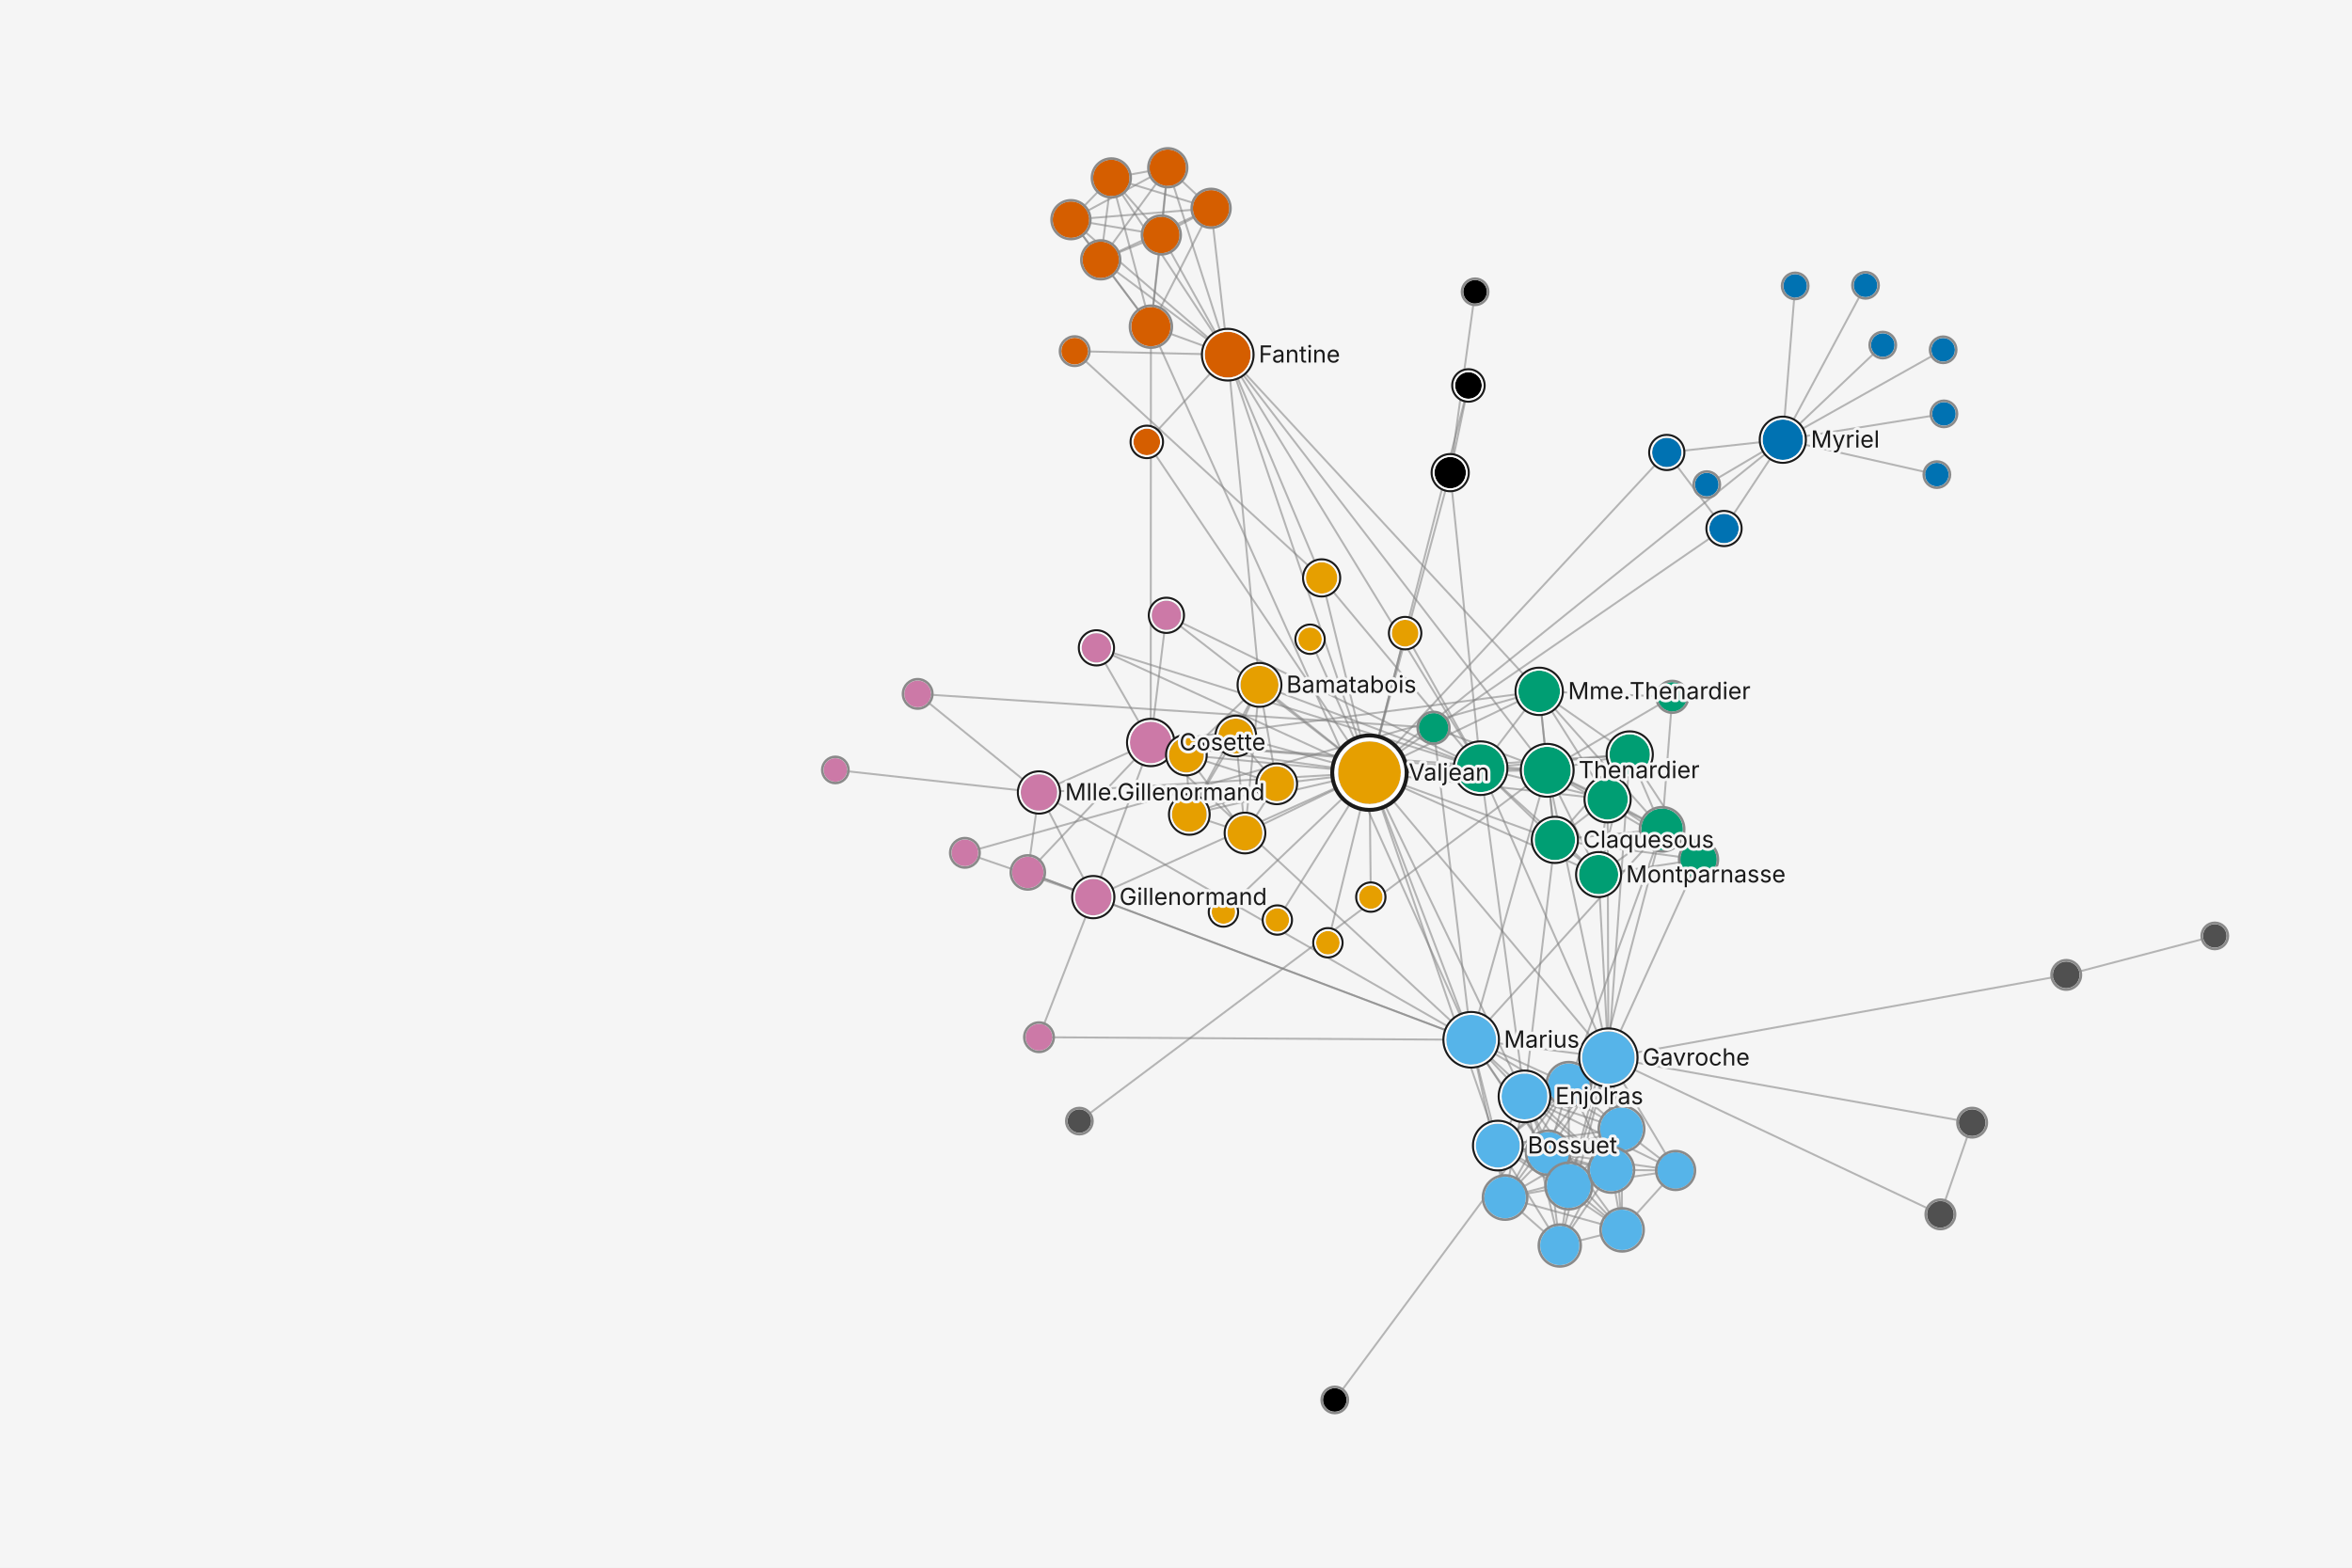
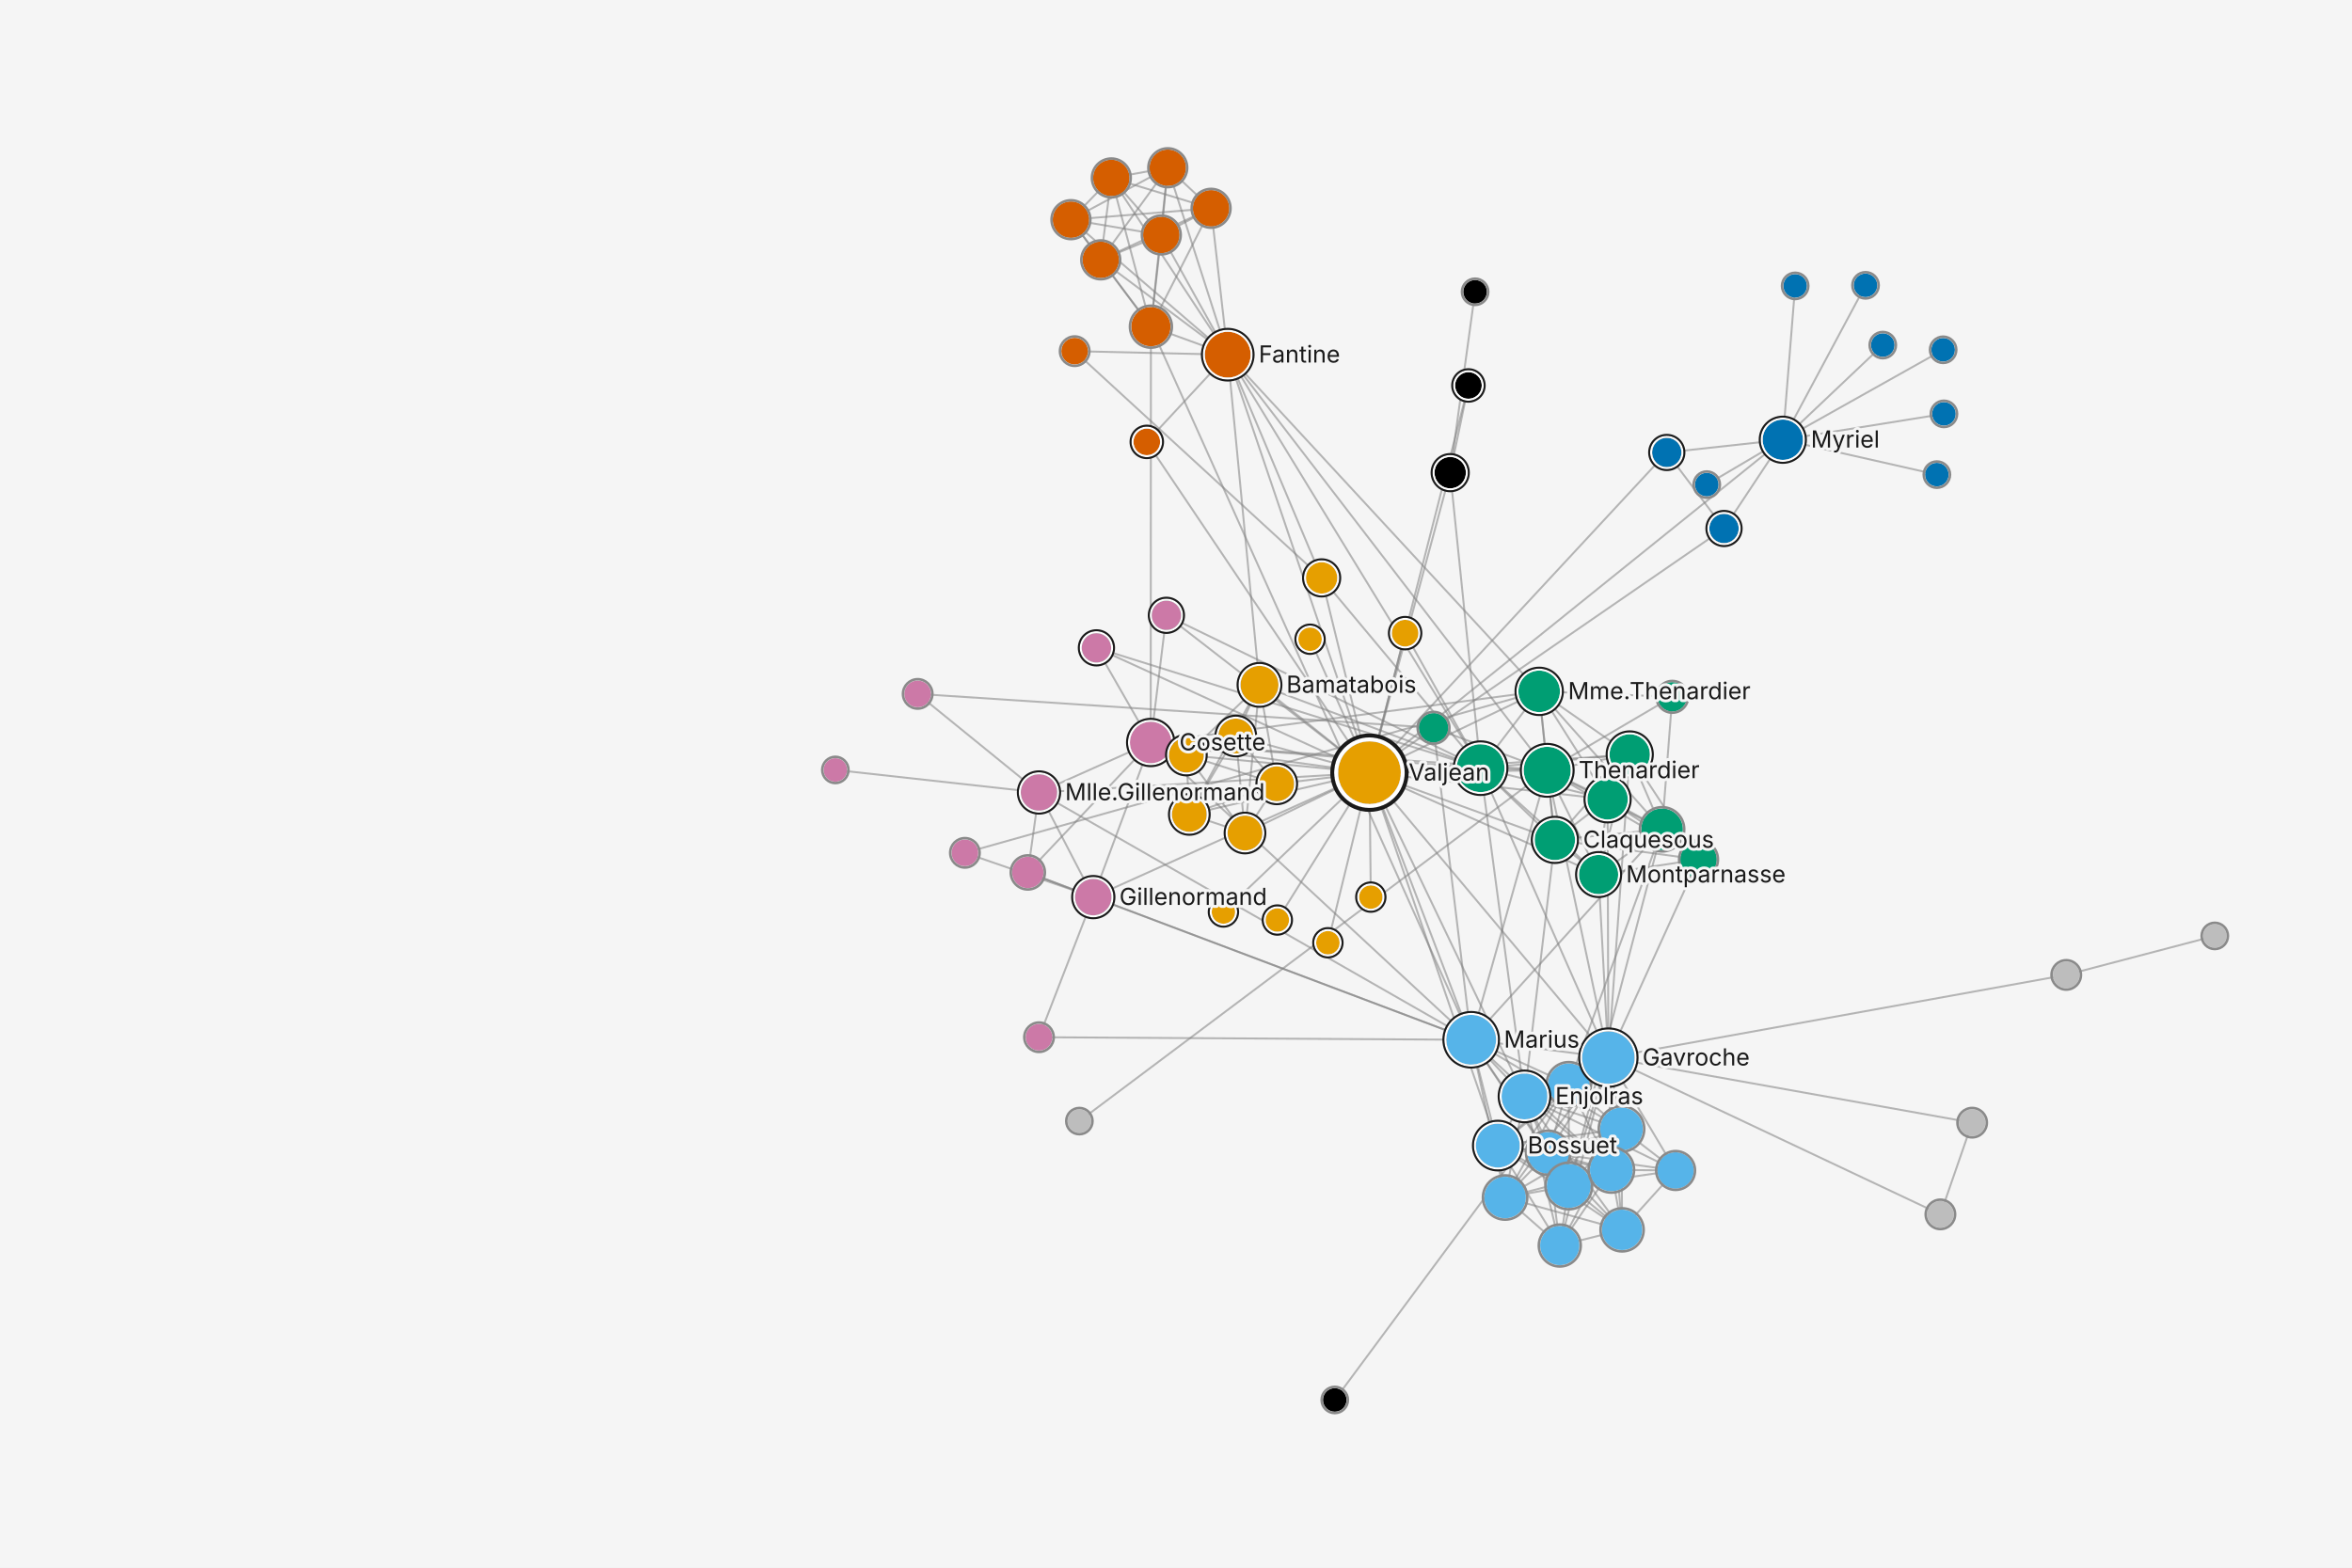
<svg xmlns="http://www.w3.org/2000/svg" viewBox="0 0 1200 800" width="1200" height="800" role="img" aria-label="Les Miserables, Valjean selected with his 36 neighbors as members">
  <rect width="1200" height="800" fill="#F5F5F5" />
  <g stroke="#808080" stroke-width="1" stroke-opacity="0.55" stroke-linecap="round">
    <line x1="991.8" y1="211.2" x2="909.6" y2="224.4" />
    <line x1="879.6" y1="269.7" x2="909.6" y2="224.4" />
    <line x1="850.4" y1="230.9" x2="909.6" y2="224.4" />
    <line x1="850.4" y1="230.9" x2="879.6" y2="269.7" />
    <line x1="915.9" y1="145.9" x2="909.6" y2="224.4" />
    <line x1="960.6" y1="176.1" x2="909.6" y2="224.4" />
    <line x1="988.2" y1="242.2" x2="909.6" y2="224.4" />
    <line x1="951.8" y1="145.6" x2="909.6" y2="224.4" />
    <line x1="991.4" y1="178.5" x2="909.6" y2="224.4" />
    <line x1="870.8" y1="247.3" x2="909.6" y2="224.4" />
    <line x1="698.7" y1="394.3" x2="677.5" y2="481.1" />
    <line x1="698.7" y1="394.3" x2="850.4" y2="230.9" />
    <line x1="698.7" y1="394.3" x2="879.6" y2="269.7" />
    <line x1="698.7" y1="394.3" x2="909.6" y2="224.4" />
    <line x1="585.1" y1="225.5" x2="698.7" y2="394.3" />
    <line x1="651.7" y1="469.5" x2="698.7" y2="394.3" />
    <line x1="668.4" y1="326.2" x2="698.7" y2="394.3" />
    <line x1="624.2" y1="465.4" x2="698.7" y2="394.3" />
    <line x1="592.5" y1="119.9" x2="587.2" y2="166.7" />
    <line x1="561.6" y1="132.6" x2="587.2" y2="166.7" />
    <line x1="561.6" y1="132.6" x2="592.5" y2="119.9" />
    <line x1="617.9" y1="106.3" x2="587.2" y2="166.7" />
    <line x1="617.9" y1="106.3" x2="592.5" y2="119.9" />
    <line x1="617.9" y1="106.3" x2="561.6" y2="132.6" />
    <line x1="546.4" y1="112.1" x2="587.2" y2="166.7" />
    <line x1="546.4" y1="112.1" x2="592.5" y2="119.9" />
    <line x1="546.4" y1="112.1" x2="561.6" y2="132.6" />
    <line x1="546.4" y1="112.1" x2="617.9" y2="106.3" />
    <line x1="567" y1="90.8" x2="587.2" y2="166.7" />
    <line x1="567" y1="90.8" x2="592.5" y2="119.9" />
    <line x1="567" y1="90.8" x2="561.6" y2="132.6" />
    <line x1="567" y1="90.8" x2="617.9" y2="106.3" />
    <line x1="567" y1="90.8" x2="546.4" y2="112.1" />
    <line x1="595.8" y1="85.6" x2="587.2" y2="166.7" />
    <line x1="595.8" y1="85.6" x2="592.5" y2="119.9" />
    <line x1="595.8" y1="85.6" x2="561.6" y2="132.6" />
    <line x1="595.8" y1="85.6" x2="617.9" y2="106.3" />
    <line x1="595.8" y1="85.6" x2="546.4" y2="112.1" />
    <line x1="595.8" y1="85.6" x2="567" y2="90.8" />
    <line x1="626.4" y1="181" x2="587.2" y2="166.7" />
    <line x1="626.4" y1="181" x2="592.5" y2="119.9" />
    <line x1="626.4" y1="181" x2="561.6" y2="132.6" />
    <line x1="626.4" y1="181" x2="617.9" y2="106.3" />
    <line x1="626.4" y1="181" x2="546.4" y2="112.1" />
    <line x1="626.4" y1="181" x2="567" y2="90.8" />
    <line x1="626.4" y1="181" x2="595.8" y2="85.6" />
    <line x1="626.4" y1="181" x2="585.1" y2="225.5" />
    <line x1="626.4" y1="181" x2="698.7" y2="394.3" />
    <line x1="785.3" y1="352.8" x2="626.4" y2="181" />
    <line x1="785.3" y1="352.8" x2="698.7" y2="394.3" />
    <line x1="789.4" y1="393.1" x2="785.3" y2="352.8" />
    <line x1="789.4" y1="393.1" x2="626.4" y2="181" />
    <line x1="789.4" y1="393.1" x2="698.7" y2="394.3" />
    <line x1="587.1" y1="378.9" x2="785.3" y2="352.8" />
    <line x1="587.1" y1="378.9" x2="698.7" y2="394.3" />
    <line x1="587.1" y1="378.9" x2="587.2" y2="166.7" />
    <line x1="587.1" y1="378.9" x2="789.4" y2="393.1" />
    <line x1="755.4" y1="392" x2="698.7" y2="394.3" />
    <line x1="755.4" y1="392" x2="626.4" y2="181" />
    <line x1="755.4" y1="392" x2="789.4" y2="393.1" />
    <line x1="755.4" y1="392" x2="785.3" y2="352.8" />
    <line x1="755.4" y1="392" x2="587.1" y2="378.9" />
    <line x1="739.9" y1="241.2" x2="698.7" y2="394.3" />
    <line x1="739.9" y1="241.2" x2="755.4" y2="392" />
    <line x1="642.6" y1="349.5" x2="626.4" y2="181" />
    <line x1="642.6" y1="349.5" x2="755.4" y2="392" />
    <line x1="642.6" y1="349.5" x2="698.7" y2="394.3" />
    <line x1="548.3" y1="179.2" x2="626.4" y2="181" />
    <line x1="674.3" y1="294.9" x2="548.3" y2="179.2" />
    <line x1="674.3" y1="294.9" x2="698.7" y2="394.3" />
    <line x1="674.3" y1="294.9" x2="626.4" y2="181" />
    <line x1="674.3" y1="294.9" x2="755.4" y2="392" />
    <line x1="699.4" y1="457.8" x2="698.7" y2="394.3" />
    <line x1="716.9" y1="323.1" x2="698.7" y2="394.3" />
    <line x1="716.9" y1="323.1" x2="755.4" y2="392" />
    <line x1="651.4" y1="400" x2="698.7" y2="394.3" />
    <line x1="651.4" y1="400" x2="642.6" y2="349.5" />
    <line x1="630.5" y1="375.6" x2="698.7" y2="394.3" />
    <line x1="630.5" y1="375.6" x2="651.4" y2="400" />
    <line x1="630.5" y1="375.6" x2="642.6" y2="349.5" />
    <line x1="605.3" y1="385.3" x2="651.4" y2="400" />
    <line x1="605.3" y1="385.3" x2="630.5" y2="375.6" />
    <line x1="605.3" y1="385.3" x2="698.7" y2="394.3" />
    <line x1="605.3" y1="385.3" x2="642.6" y2="349.5" />
    <line x1="635.2" y1="425.1" x2="651.4" y2="400" />
    <line x1="635.2" y1="425.1" x2="630.5" y2="375.6" />
    <line x1="635.2" y1="425.1" x2="605.3" y2="385.3" />
    <line x1="635.2" y1="425.1" x2="698.7" y2="394.3" />
    <line x1="635.2" y1="425.1" x2="642.6" y2="349.5" />
    <line x1="606.8" y1="415.6" x2="651.4" y2="400" />
    <line x1="606.8" y1="415.6" x2="630.5" y2="375.6" />
    <line x1="606.8" y1="415.6" x2="605.3" y2="385.3" />
    <line x1="606.8" y1="415.6" x2="635.2" y2="425.1" />
    <line x1="606.8" y1="415.6" x2="698.7" y2="394.3" />
    <line x1="606.8" y1="415.6" x2="642.6" y2="349.5" />
    <line x1="731.4" y1="371.4" x2="789.4" y2="393.1" />
    <line x1="550.7" y1="572.1" x2="789.4" y2="393.1" />
    <line x1="848" y1="423.2" x2="785.3" y2="352.8" />
    <line x1="848" y1="423.2" x2="789.4" y2="393.1" />
    <line x1="853.2" y1="355.6" x2="848" y2="423.2" />
    <line x1="853.2" y1="355.6" x2="789.4" y2="393.1" />
    <line x1="853.2" y1="355.6" x2="785.3" y2="352.8" />
    <line x1="595.1" y1="314" x2="698.7" y2="394.3" />
    <line x1="595.1" y1="314" x2="587.1" y2="378.9" />
    <line x1="595.1" y1="314" x2="755.4" y2="392" />
    <line x1="749.2" y1="196.7" x2="739.9" y2="241.2" />
    <line x1="749.2" y1="196.7" x2="698.7" y2="394.3" />
    <line x1="752.6" y1="148.9" x2="739.9" y2="241.2" />
    <line x1="1054.2" y1="497.5" x2="1130" y2="477.6" />
    <line x1="820.6" y1="539.7" x2="1054.2" y2="497.5" />
    <line x1="820.6" y1="539.7" x2="789.4" y2="393.1" />
    <line x1="820.6" y1="539.7" x2="755.4" y2="392" />
    <line x1="820.6" y1="539.7" x2="698.7" y2="394.3" />
    <line x1="557.8" y1="457.8" x2="587.1" y2="378.9" />
    <line x1="557.8" y1="457.8" x2="698.7" y2="394.3" />
    <line x1="492.3" y1="435.2" x2="557.8" y2="457.8" />
    <line x1="492.3" y1="435.2" x2="785.3" y2="352.8" />
    <line x1="530.1" y1="404.4" x2="557.8" y2="457.8" />
    <line x1="530.1" y1="404.4" x2="587.1" y2="378.9" />
    <line x1="530.1" y1="404.4" x2="698.7" y2="394.3" />
    <line x1="468.2" y1="354.1" x2="530.1" y2="404.4" />
    <line x1="468.2" y1="354.1" x2="731.4" y2="371.4" />
    <line x1="426.2" y1="392.9" x2="530.1" y2="404.4" />
    <line x1="524.4" y1="445.2" x2="530.1" y2="404.4" />
    <line x1="524.4" y1="445.2" x2="557.8" y2="457.8" />
    <line x1="524.4" y1="445.2" x2="587.1" y2="378.9" />
    <line x1="750.6" y1="530.6" x2="530.1" y2="404.4" />
    <line x1="750.6" y1="530.6" x2="557.8" y2="457.8" />
    <line x1="750.6" y1="530.6" x2="731.4" y2="371.4" />
    <line x1="750.6" y1="530.6" x2="524.4" y2="445.2" />
    <line x1="750.6" y1="530.6" x2="587.1" y2="378.9" />
    <line x1="750.6" y1="530.6" x2="698.7" y2="394.3" />
    <line x1="750.6" y1="530.6" x2="587.2" y2="166.7" />
    <line x1="750.6" y1="530.6" x2="789.4" y2="393.1" />
    <line x1="750.6" y1="530.6" x2="848" y2="423.2" />
    <line x1="750.6" y1="530.6" x2="820.6" y2="539.7" />
    <line x1="530.1" y1="529.3" x2="557.8" y2="457.8" />
    <line x1="530.1" y1="529.3" x2="750.6" y2="530.6" />
    <line x1="800.4" y1="553.3" x2="750.6" y2="530.6" />
    <line x1="800.4" y1="553.3" x2="848" y2="423.2" />
    <line x1="800.4" y1="553.3" x2="820.6" y2="539.7" />
    <line x1="777.8" y1="559.5" x2="750.6" y2="530.6" />
    <line x1="777.8" y1="559.5" x2="820.6" y2="539.7" />
    <line x1="777.8" y1="559.5" x2="755.4" y2="392" />
    <line x1="777.8" y1="559.5" x2="800.4" y2="553.3" />
    <line x1="777.8" y1="559.5" x2="698.7" y2="394.3" />
    <line x1="789.9" y1="588.3" x2="777.8" y2="559.5" />
    <line x1="789.9" y1="588.3" x2="750.6" y2="530.6" />
    <line x1="789.9" y1="588.3" x2="820.6" y2="539.7" />
    <line x1="789.9" y1="588.3" x2="800.4" y2="553.3" />
    <line x1="795.8" y1="635.6" x2="820.6" y2="539.7" />
    <line x1="795.8" y1="635.6" x2="777.8" y2="559.5" />
    <line x1="795.8" y1="635.6" x2="789.9" y2="588.3" />
    <line x1="767.9" y1="611.1" x2="820.6" y2="539.7" />
    <line x1="767.9" y1="611.1" x2="777.8" y2="559.5" />
    <line x1="767.9" y1="611.1" x2="795.8" y2="635.6" />
    <line x1="767.9" y1="611.1" x2="789.9" y2="588.3" />
    <line x1="767.9" y1="611.1" x2="800.4" y2="553.3" />
    <line x1="767.9" y1="611.1" x2="750.6" y2="530.6" />
    <line x1="800.4" y1="605.2" x2="750.6" y2="530.6" />
    <line x1="800.4" y1="605.2" x2="777.8" y2="559.5" />
    <line x1="800.4" y1="605.2" x2="789.9" y2="588.3" />
    <line x1="800.4" y1="605.2" x2="820.6" y2="539.7" />
    <line x1="800.4" y1="605.2" x2="800.4" y2="553.3" />
    <line x1="800.4" y1="605.2" x2="848" y2="423.2" />
    <line x1="800.4" y1="605.2" x2="767.9" y2="611.1" />
    <line x1="800.4" y1="605.2" x2="795.8" y2="635.6" />
    <line x1="827.3" y1="576.1" x2="789.9" y2="588.3" />
    <line x1="827.3" y1="576.1" x2="820.6" y2="539.7" />
    <line x1="827.3" y1="576.1" x2="800.4" y2="605.2" />
    <line x1="827.3" y1="576.1" x2="800.4" y2="553.3" />
    <line x1="827.3" y1="576.1" x2="777.8" y2="559.5" />
    <line x1="827.3" y1="576.1" x2="767.9" y2="611.1" />
    <line x1="827.3" y1="576.1" x2="795.8" y2="635.6" />
    <line x1="827.3" y1="576.1" x2="750.6" y2="530.6" />
    <line x1="764.2" y1="584.6" x2="750.6" y2="530.6" />
    <line x1="764.2" y1="584.6" x2="800.4" y2="605.2" />
    <line x1="764.2" y1="584.6" x2="820.6" y2="539.7" />
    <line x1="764.2" y1="584.6" x2="827.3" y2="576.1" />
    <line x1="764.2" y1="584.6" x2="777.8" y2="559.5" />
    <line x1="764.2" y1="584.6" x2="767.9" y2="611.1" />
    <line x1="764.2" y1="584.6" x2="795.8" y2="635.6" />
    <line x1="764.2" y1="584.6" x2="789.9" y2="588.3" />
    <line x1="764.2" y1="584.6" x2="800.4" y2="553.3" />
    <line x1="764.2" y1="584.6" x2="698.7" y2="394.3" />
    <line x1="822.1" y1="597" x2="827.3" y2="576.1" />
    <line x1="822.1" y1="597" x2="764.2" y2="584.6" />
    <line x1="822.1" y1="597" x2="820.6" y2="539.7" />
    <line x1="822.1" y1="597" x2="800.4" y2="605.2" />
    <line x1="822.1" y1="597" x2="777.8" y2="559.5" />
    <line x1="822.1" y1="597" x2="767.9" y2="611.1" />
    <line x1="822.1" y1="597" x2="795.8" y2="635.6" />
    <line x1="822.1" y1="597" x2="789.9" y2="588.3" />
    <line x1="822.1" y1="597" x2="800.4" y2="553.3" />
    <line x1="822.1" y1="597" x2="750.6" y2="530.6" />
    <line x1="827.6" y1="627.6" x2="764.2" y2="584.6" />
    <line x1="827.6" y1="627.6" x2="777.8" y2="559.5" />
    <line x1="827.6" y1="627.6" x2="789.9" y2="588.3" />
    <line x1="827.6" y1="627.6" x2="800.4" y2="605.2" />
    <line x1="827.6" y1="627.6" x2="822.1" y2="597" />
    <line x1="827.6" y1="627.6" x2="820.6" y2="539.7" />
    <line x1="827.6" y1="627.6" x2="827.3" y2="576.1" />
    <line x1="827.6" y1="627.6" x2="767.9" y2="611.1" />
    <line x1="827.6" y1="627.6" x2="795.8" y2="635.6" />
    <line x1="681" y1="714.4" x2="800.4" y2="553.3" />
    <line x1="820.2" y1="407.9" x2="789.4" y2="393.1" />
    <line x1="820.2" y1="407.9" x2="698.7" y2="394.3" />
    <line x1="820.2" y1="407.9" x2="785.3" y2="352.8" />
    <line x1="820.2" y1="407.9" x2="755.4" y2="392" />
    <line x1="820.2" y1="407.9" x2="820.6" y2="539.7" />
    <line x1="820.2" y1="407.9" x2="848" y2="423.2" />
    <line x1="831.5" y1="385" x2="789.4" y2="393.1" />
    <line x1="831.5" y1="385" x2="820.2" y2="407.9" />
    <line x1="831.5" y1="385" x2="698.7" y2="394.3" />
    <line x1="831.5" y1="385" x2="785.3" y2="352.8" />
    <line x1="831.5" y1="385" x2="755.4" y2="392" />
    <line x1="831.5" y1="385" x2="820.6" y2="539.7" />
    <line x1="831.5" y1="385" x2="848" y2="423.2" />
    <line x1="793.3" y1="428.6" x2="789.4" y2="393.1" />
    <line x1="793.3" y1="428.6" x2="831.5" y2="385" />
    <line x1="793.3" y1="428.6" x2="820.2" y2="407.9" />
    <line x1="793.3" y1="428.6" x2="698.7" y2="394.3" />
    <line x1="793.3" y1="428.6" x2="785.3" y2="352.8" />
    <line x1="793.3" y1="428.6" x2="755.4" y2="392" />
    <line x1="793.3" y1="428.6" x2="848" y2="423.2" />
    <line x1="793.3" y1="428.6" x2="777.8" y2="559.5" />
    <line x1="815.6" y1="446.3" x2="755.4" y2="392" />
    <line x1="815.6" y1="446.3" x2="831.5" y2="385" />
    <line x1="815.6" y1="446.3" x2="820.2" y2="407.9" />
    <line x1="815.6" y1="446.3" x2="793.3" y2="428.6" />
    <line x1="815.6" y1="446.3" x2="698.7" y2="394.3" />
    <line x1="815.6" y1="446.3" x2="820.6" y2="539.7" />
    <line x1="815.6" y1="446.3" x2="848" y2="423.2" />
    <line x1="815.6" y1="446.3" x2="789.4" y2="393.1" />
    <line x1="559.4" y1="330.6" x2="587.1" y2="378.9" />
    <line x1="559.4" y1="330.6" x2="755.4" y2="392" />
    <line x1="559.4" y1="330.6" x2="698.7" y2="394.3" />
    <line x1="1006.2" y1="572.9" x2="820.6" y2="539.7" />
    <line x1="990" y1="619.7" x2="820.6" y2="539.7" />
    <line x1="990" y1="619.7" x2="1006.2" y2="572.9" />
    <line x1="866.6" y1="438.6" x2="831.5" y2="385" />
    <line x1="866.6" y1="438.6" x2="820.2" y2="407.9" />
    <line x1="866.6" y1="438.6" x2="789.4" y2="393.1" />
    <line x1="866.6" y1="438.6" x2="820.6" y2="539.7" />
    <line x1="866.6" y1="438.6" x2="848" y2="423.2" />
    <line x1="866.6" y1="438.6" x2="793.3" y2="428.6" />
    <line x1="866.6" y1="438.6" x2="815.6" y2="446.3" />
    <line x1="854.9" y1="597.3" x2="764.2" y2="584.6" />
    <line x1="854.9" y1="597.3" x2="822.1" y2="597" />
    <line x1="854.9" y1="597.3" x2="827.6" y2="627.6" />
    <line x1="854.9" y1="597.3" x2="827.3" y2="576.1" />
    <line x1="854.9" y1="597.3" x2="800.4" y2="605.2" />
    <line x1="854.9" y1="597.3" x2="820.6" y2="539.7" />
    <line x1="854.9" y1="597.3" x2="777.8" y2="559.5" />
  </g>
  <g>
    <circle cx="991.8" cy="211.2" r="6" fill="#0072B2" />
    <circle cx="991.8" cy="211.2" r="6.7" fill="none" stroke="#8A8A8A" stroke-width="1.3" />
    <circle cx="915.9" cy="145.9" r="6" fill="#0072B2" />
    <circle cx="915.9" cy="145.9" r="6.7" fill="none" stroke="#8A8A8A" stroke-width="1.3" />
    <circle cx="960.6" cy="176.1" r="6" fill="#0072B2" />
    <circle cx="960.6" cy="176.1" r="6.7" fill="none" stroke="#8A8A8A" stroke-width="1.3" />
    <circle cx="988.2" cy="242.2" r="6" fill="#0072B2" />
    <circle cx="988.2" cy="242.2" r="6.7" fill="none" stroke="#8A8A8A" stroke-width="1.3" />
    <circle cx="951.8" cy="145.6" r="6" fill="#0072B2" />
    <circle cx="951.8" cy="145.6" r="6.7" fill="none" stroke="#8A8A8A" stroke-width="1.3" />
    <circle cx="991.4" cy="178.5" r="6" fill="#0072B2" />
    <circle cx="991.4" cy="178.5" r="6.7" fill="none" stroke="#8A8A8A" stroke-width="1.3" />
    <circle cx="870.8" cy="247.3" r="6" fill="#0072B2" />
    <circle cx="870.8" cy="247.3" r="6.7" fill="none" stroke="#8A8A8A" stroke-width="1.3" />
    <circle cx="587.2" cy="166.7" r="10" fill="#D55E00" />
    <circle cx="587.2" cy="166.7" r="10.7" fill="none" stroke="#8A8A8A" stroke-width="1.3" />
    <circle cx="592.5" cy="119.9" r="9.3" fill="#D55E00" />
    <circle cx="592.5" cy="119.9" r="9.9" fill="none" stroke="#8A8A8A" stroke-width="1.3" />
    <circle cx="561.6" cy="132.6" r="9.3" fill="#D55E00" />
    <circle cx="561.6" cy="132.6" r="9.9" fill="none" stroke="#8A8A8A" stroke-width="1.3" />
    <circle cx="617.9" cy="106.3" r="9.3" fill="#D55E00" />
    <circle cx="617.9" cy="106.3" r="9.9" fill="none" stroke="#8A8A8A" stroke-width="1.3" />
    <circle cx="546.4" cy="112.1" r="9.3" fill="#D55E00" />
    <circle cx="546.4" cy="112.1" r="9.9" fill="none" stroke="#8A8A8A" stroke-width="1.3" />
    <circle cx="567" cy="90.8" r="9.3" fill="#D55E00" />
    <circle cx="567" cy="90.8" r="9.9" fill="none" stroke="#8A8A8A" stroke-width="1.3" />
    <circle cx="595.8" cy="85.6" r="9.3" fill="#D55E00" />
    <circle cx="595.8" cy="85.6" r="9.9" fill="none" stroke="#8A8A8A" stroke-width="1.3" />
    <circle cx="548.3" cy="179.2" r="6.8" fill="#D55E00" />
    <circle cx="548.3" cy="179.2" r="7.5" fill="none" stroke="#8A8A8A" stroke-width="1.3" />
    <circle cx="731.4" cy="371.4" r="7.5" fill="#009E73" />
    <circle cx="731.4" cy="371.4" r="8.1" fill="none" stroke="#8A8A8A" stroke-width="1.3" />
-     <circle cx="550.7" cy="572.1" r="6" fill="#505050" />
+     <circle cx="550.7" cy="572.1" r="6" fill="#BDBDBD" />
    <circle cx="550.7" cy="572.1" r="6.7" fill="none" stroke="#8A8A8A" stroke-width="1.3" />
    <circle cx="848" cy="423.2" r="10.6" fill="#009E73" />
    <circle cx="848" cy="423.2" r="11.3" fill="none" stroke="#8A8A8A" stroke-width="1.3" />
    <circle cx="853.2" cy="355.6" r="7.5" fill="#009E73" />
    <circle cx="853.2" cy="355.6" r="8.1" fill="none" stroke="#8A8A8A" stroke-width="1.3" />
    <circle cx="752.6" cy="148.9" r="6" fill="#000000" />
    <circle cx="752.6" cy="148.9" r="6.7" fill="none" stroke="#8A8A8A" stroke-width="1.3" />
-     <circle cx="1130" cy="477.6" r="6" fill="#505050" />
+     <circle cx="1130" cy="477.6" r="6" fill="#BDBDBD" />
    <circle cx="1130" cy="477.6" r="6.7" fill="none" stroke="#8A8A8A" stroke-width="1.3" />
-     <circle cx="1054.2" cy="497.5" r="6.8" fill="#505050" />
+     <circle cx="1054.2" cy="497.5" r="6.8" fill="#BDBDBD" />
    <circle cx="1054.2" cy="497.5" r="7.5" fill="none" stroke="#8A8A8A" stroke-width="1.3" />
    <circle cx="492.3" cy="435.2" r="6.8" fill="#CC79A7" />
    <circle cx="492.3" cy="435.2" r="7.5" fill="none" stroke="#8A8A8A" stroke-width="1.3" />
    <circle cx="468.2" cy="354.1" r="6.8" fill="#CC79A7" />
    <circle cx="468.2" cy="354.1" r="7.5" fill="none" stroke="#8A8A8A" stroke-width="1.3" />
    <circle cx="426.2" cy="392.9" r="6" fill="#CC79A7" />
    <circle cx="426.2" cy="392.9" r="6.7" fill="none" stroke="#8A8A8A" stroke-width="1.3" />
    <circle cx="524.4" cy="445.2" r="8" fill="#CC79A7" />
    <circle cx="524.4" cy="445.2" r="8.7" fill="none" stroke="#8A8A8A" stroke-width="1.3" />
    <circle cx="530.1" cy="529.3" r="6.8" fill="#CC79A7" />
    <circle cx="530.1" cy="529.3" r="7.5" fill="none" stroke="#8A8A8A" stroke-width="1.3" />
    <circle cx="800.4" cy="553.3" r="10.6" fill="#56B4E9" />
    <circle cx="800.4" cy="553.3" r="11.3" fill="none" stroke="#8A8A8A" stroke-width="1.3" />
    <circle cx="789.9" cy="588.3" r="10.6" fill="#56B4E9" />
    <circle cx="789.9" cy="588.3" r="11.3" fill="none" stroke="#8A8A8A" stroke-width="1.3" />
    <circle cx="795.8" cy="635.6" r="10" fill="#56B4E9" />
    <circle cx="795.8" cy="635.6" r="10.7" fill="none" stroke="#8A8A8A" stroke-width="1.3" />
    <circle cx="767.9" cy="611.1" r="10.6" fill="#56B4E9" />
    <circle cx="767.9" cy="611.1" r="11.3" fill="none" stroke="#8A8A8A" stroke-width="1.3" />
    <circle cx="800.4" cy="605.2" r="11.2" fill="#56B4E9" />
    <circle cx="800.4" cy="605.2" r="11.9" fill="none" stroke="#8A8A8A" stroke-width="1.3" />
    <circle cx="827.3" cy="576.1" r="10.9" fill="#56B4E9" />
    <circle cx="827.3" cy="576.1" r="11.6" fill="none" stroke="#8A8A8A" stroke-width="1.3" />
    <circle cx="822.1" cy="597" r="10.9" fill="#56B4E9" />
    <circle cx="822.1" cy="597" r="11.6" fill="none" stroke="#8A8A8A" stroke-width="1.3" />
    <circle cx="827.6" cy="627.6" r="10.3" fill="#56B4E9" />
    <circle cx="827.6" cy="627.6" r="11" fill="none" stroke="#8A8A8A" stroke-width="1.3" />
    <circle cx="681" cy="714.4" r="6" fill="#000000" />
    <circle cx="681" cy="714.4" r="6.7" fill="none" stroke="#8A8A8A" stroke-width="1.3" />
-     <circle cx="1006.2" cy="572.9" r="6.8" fill="#505050" />
+     <circle cx="1006.2" cy="572.9" r="6.8" fill="#BDBDBD" />
    <circle cx="1006.2" cy="572.9" r="7.5" fill="none" stroke="#8A8A8A" stroke-width="1.3" />
-     <circle cx="990" cy="619.7" r="6.8" fill="#505050" />
+     <circle cx="990" cy="619.7" r="6.8" fill="#BDBDBD" />
    <circle cx="990" cy="619.7" r="7.5" fill="none" stroke="#8A8A8A" stroke-width="1.3" />
    <circle cx="866.6" cy="438.6" r="9.3" fill="#009E73" />
    <circle cx="866.6" cy="438.6" r="9.9" fill="none" stroke="#8A8A8A" stroke-width="1.3" />
    <circle cx="854.9" cy="597.3" r="9.3" fill="#56B4E9" />
    <circle cx="854.9" cy="597.3" r="9.9" fill="none" stroke="#8A8A8A" stroke-width="1.3" />
    <circle cx="909.6" cy="224.4" r="10.3" fill="#0072B2" />
    <circle cx="909.6" cy="224.4" r="11" fill="none" stroke="#8A8A8A" stroke-width="1.3" />
    <circle cx="909.6" cy="224.4" r="10.8" fill="none" stroke="#FFFFFF" stroke-width="1" />
    <circle cx="909.6" cy="224.4" r="11.8" fill="none" stroke="#1A1A1A" stroke-width="1" />
    <circle cx="879.6" cy="269.7" r="7.5" fill="#0072B2" />
    <circle cx="879.6" cy="269.7" r="8.1" fill="none" stroke="#8A8A8A" stroke-width="1.3" />
    <circle cx="879.6" cy="269.7" r="8" fill="none" stroke="#FFFFFF" stroke-width="1" />
    <circle cx="879.6" cy="269.7" r="9" fill="none" stroke="#1A1A1A" stroke-width="1" />
    <circle cx="850.4" cy="230.9" r="7.5" fill="#0072B2" />
    <circle cx="850.4" cy="230.9" r="8.1" fill="none" stroke="#8A8A8A" stroke-width="1.3" />
    <circle cx="850.4" cy="230.9" r="8" fill="none" stroke="#FFFFFF" stroke-width="1" />
    <circle cx="850.4" cy="230.9" r="9" fill="none" stroke="#1A1A1A" stroke-width="1" />
    <circle cx="677.5" cy="481.1" r="6" fill="#E69F00" />
    <circle cx="677.5" cy="481.1" r="6.7" fill="none" stroke="#8A8A8A" stroke-width="1.3" />
    <circle cx="677.5" cy="481.1" r="6.5" fill="none" stroke="#FFFFFF" stroke-width="1" />
    <circle cx="677.5" cy="481.1" r="7.5" fill="none" stroke="#1A1A1A" stroke-width="1" />
    <circle cx="698.7" cy="394.3" r="16" fill="#E69F00" />
    <circle cx="698.7" cy="394.3" r="16.7" fill="none" stroke="#8A8A8A" stroke-width="1.3" />
    <circle cx="698.7" cy="394.3" r="17" fill="none" stroke="#FFFFFF" stroke-width="2" />
    <circle cx="698.7" cy="394.3" r="19" fill="none" stroke="#1A1A1A" stroke-width="2" />
    <circle cx="585.1" cy="225.5" r="6.8" fill="#D55E00" />
    <circle cx="585.1" cy="225.5" r="7.5" fill="none" stroke="#8A8A8A" stroke-width="1.3" />
    <circle cx="585.1" cy="225.5" r="7.3" fill="none" stroke="#FFFFFF" stroke-width="1" />
    <circle cx="585.1" cy="225.5" r="8.3" fill="none" stroke="#1A1A1A" stroke-width="1" />
    <circle cx="651.7" cy="469.5" r="6" fill="#E69F00" />
    <circle cx="651.7" cy="469.5" r="6.7" fill="none" stroke="#8A8A8A" stroke-width="1.3" />
    <circle cx="651.7" cy="469.5" r="6.5" fill="none" stroke="#FFFFFF" stroke-width="1" />
    <circle cx="651.7" cy="469.5" r="7.5" fill="none" stroke="#1A1A1A" stroke-width="1" />
    <circle cx="668.4" cy="326.2" r="6" fill="#E69F00" />
    <circle cx="668.4" cy="326.2" r="6.7" fill="none" stroke="#8A8A8A" stroke-width="1.3" />
    <circle cx="668.4" cy="326.2" r="6.5" fill="none" stroke="#FFFFFF" stroke-width="1" />
    <circle cx="668.4" cy="326.2" r="7.5" fill="none" stroke="#1A1A1A" stroke-width="1" />
    <circle cx="624.2" cy="465.4" r="6" fill="#E69F00" />
    <circle cx="624.2" cy="465.4" r="6.7" fill="none" stroke="#8A8A8A" stroke-width="1.3" />
    <circle cx="624.2" cy="465.4" r="6.5" fill="none" stroke="#FFFFFF" stroke-width="1" />
    <circle cx="624.2" cy="465.4" r="7.5" fill="none" stroke="#1A1A1A" stroke-width="1" />
    <circle cx="626.4" cy="181" r="11.7" fill="#D55E00" />
    <circle cx="626.4" cy="181" r="12.4" fill="none" stroke="#8A8A8A" stroke-width="1.3" />
    <circle cx="626.4" cy="181" r="12.2" fill="none" stroke="#FFFFFF" stroke-width="1" />
    <circle cx="626.4" cy="181" r="13.2" fill="none" stroke="#1A1A1A" stroke-width="1" />
    <circle cx="785.3" cy="352.8" r="10.6" fill="#009E73" />
    <circle cx="785.3" cy="352.8" r="11.3" fill="none" stroke="#8A8A8A" stroke-width="1.3" />
    <circle cx="785.3" cy="352.8" r="11.1" fill="none" stroke="#FFFFFF" stroke-width="1" />
    <circle cx="785.3" cy="352.8" r="12.1" fill="none" stroke="#1A1A1A" stroke-width="1" />
    <circle cx="789.4" cy="393.1" r="12" fill="#009E73" />
    <circle cx="789.4" cy="393.1" r="12.7" fill="none" stroke="#8A8A8A" stroke-width="1.3" />
    <circle cx="789.4" cy="393.1" r="12.5" fill="none" stroke="#FFFFFF" stroke-width="1" />
    <circle cx="789.4" cy="393.1" r="13.5" fill="none" stroke="#1A1A1A" stroke-width="1" />
    <circle cx="587.1" cy="378.9" r="10.6" fill="#CC79A7" />
    <circle cx="587.1" cy="378.9" r="11.3" fill="none" stroke="#8A8A8A" stroke-width="1.3" />
    <circle cx="587.1" cy="378.9" r="11.1" fill="none" stroke="#FFFFFF" stroke-width="1" />
    <circle cx="587.1" cy="378.9" r="12.1" fill="none" stroke="#1A1A1A" stroke-width="1" />
    <circle cx="755.4" cy="392" r="12.2" fill="#009E73" />
    <circle cx="755.4" cy="392" r="12.9" fill="none" stroke="#8A8A8A" stroke-width="1.3" />
    <circle cx="755.4" cy="392" r="12.7" fill="none" stroke="#FFFFFF" stroke-width="1" />
    <circle cx="755.4" cy="392" r="13.7" fill="none" stroke="#1A1A1A" stroke-width="1" />
    <circle cx="739.9" cy="241.2" r="8" fill="#000000" />
    <circle cx="739.9" cy="241.2" r="8.7" fill="none" stroke="#8A8A8A" stroke-width="1.3" />
    <circle cx="739.9" cy="241.2" r="8.5" fill="none" stroke="#FFFFFF" stroke-width="1" />
    <circle cx="739.9" cy="241.2" r="9.5" fill="none" stroke="#1A1A1A" stroke-width="1" />
    <circle cx="642.6" cy="349.5" r="9.7" fill="#E69F00" />
    <circle cx="642.6" cy="349.5" r="10.3" fill="none" stroke="#8A8A8A" stroke-width="1.3" />
    <circle cx="642.6" cy="349.5" r="10.2" fill="none" stroke="#FFFFFF" stroke-width="1" />
    <circle cx="642.6" cy="349.5" r="11.2" fill="none" stroke="#1A1A1A" stroke-width="1" />
    <circle cx="674.3" cy="294.9" r="8" fill="#E69F00" />
    <circle cx="674.3" cy="294.9" r="8.7" fill="none" stroke="#8A8A8A" stroke-width="1.3" />
    <circle cx="674.3" cy="294.9" r="8.5" fill="none" stroke="#FFFFFF" stroke-width="1" />
    <circle cx="674.3" cy="294.9" r="9.5" fill="none" stroke="#1A1A1A" stroke-width="1" />
    <circle cx="699.4" cy="457.8" r="6" fill="#E69F00" />
    <circle cx="699.4" cy="457.8" r="6.7" fill="none" stroke="#8A8A8A" stroke-width="1.3" />
    <circle cx="699.4" cy="457.8" r="6.5" fill="none" stroke="#FFFFFF" stroke-width="1" />
    <circle cx="699.4" cy="457.8" r="7.5" fill="none" stroke="#1A1A1A" stroke-width="1" />
    <circle cx="716.9" cy="323.1" r="6.8" fill="#E69F00" />
    <circle cx="716.9" cy="323.1" r="7.5" fill="none" stroke="#8A8A8A" stroke-width="1.3" />
    <circle cx="716.9" cy="323.1" r="7.3" fill="none" stroke="#FFFFFF" stroke-width="1" />
    <circle cx="716.9" cy="323.1" r="8.3" fill="none" stroke="#1A1A1A" stroke-width="1" />
    <circle cx="651.4" cy="400" r="8.9" fill="#E69F00" />
    <circle cx="651.4" cy="400" r="9.5" fill="none" stroke="#8A8A8A" stroke-width="1.3" />
    <circle cx="651.4" cy="400" r="9.4" fill="none" stroke="#FFFFFF" stroke-width="1" />
    <circle cx="651.4" cy="400" r="10.4" fill="none" stroke="#1A1A1A" stroke-width="1" />
    <circle cx="630.5" cy="375.6" r="8.9" fill="#E69F00" />
    <circle cx="630.5" cy="375.6" r="9.5" fill="none" stroke="#8A8A8A" stroke-width="1.3" />
    <circle cx="630.5" cy="375.6" r="9.4" fill="none" stroke="#FFFFFF" stroke-width="1" />
    <circle cx="630.5" cy="375.6" r="10.4" fill="none" stroke="#1A1A1A" stroke-width="1" />
    <circle cx="605.3" cy="385.3" r="8.9" fill="#E69F00" />
    <circle cx="605.3" cy="385.3" r="9.5" fill="none" stroke="#8A8A8A" stroke-width="1.3" />
    <circle cx="605.3" cy="385.3" r="9.4" fill="none" stroke="#FFFFFF" stroke-width="1" />
    <circle cx="605.3" cy="385.3" r="10.4" fill="none" stroke="#1A1A1A" stroke-width="1" />
    <circle cx="635.2" cy="425.1" r="8.9" fill="#E69F00" />
    <circle cx="635.2" cy="425.1" r="9.5" fill="none" stroke="#8A8A8A" stroke-width="1.3" />
    <circle cx="635.2" cy="425.1" r="9.4" fill="none" stroke="#FFFFFF" stroke-width="1" />
    <circle cx="635.2" cy="425.1" r="10.4" fill="none" stroke="#1A1A1A" stroke-width="1" />
    <circle cx="606.8" cy="415.6" r="8.9" fill="#E69F00" />
    <circle cx="606.8" cy="415.6" r="9.5" fill="none" stroke="#8A8A8A" stroke-width="1.3" />
    <circle cx="606.8" cy="415.6" r="9.4" fill="none" stroke="#FFFFFF" stroke-width="1" />
    <circle cx="606.8" cy="415.6" r="10.4" fill="none" stroke="#1A1A1A" stroke-width="1" />
    <circle cx="595.1" cy="314" r="7.5" fill="#CC79A7" />
    <circle cx="595.1" cy="314" r="8.1" fill="none" stroke="#8A8A8A" stroke-width="1.3" />
    <circle cx="595.1" cy="314" r="8" fill="none" stroke="#FFFFFF" stroke-width="1" />
    <circle cx="595.1" cy="314" r="9" fill="none" stroke="#1A1A1A" stroke-width="1" />
    <circle cx="749.2" cy="196.7" r="6.8" fill="#000000" />
    <circle cx="749.2" cy="196.7" r="7.5" fill="none" stroke="#8A8A8A" stroke-width="1.3" />
    <circle cx="749.2" cy="196.7" r="7.3" fill="none" stroke="#FFFFFF" stroke-width="1" />
    <circle cx="749.2" cy="196.7" r="8.3" fill="none" stroke="#1A1A1A" stroke-width="1" />
    <circle cx="820.6" cy="539.7" r="13.4" fill="#56B4E9" />
    <circle cx="820.6" cy="539.7" r="14" fill="none" stroke="#8A8A8A" stroke-width="1.3" />
    <circle cx="820.6" cy="539.7" r="13.9" fill="none" stroke="#FFFFFF" stroke-width="1" />
    <circle cx="820.6" cy="539.7" r="14.9" fill="none" stroke="#1A1A1A" stroke-width="1" />
    <circle cx="557.8" cy="457.8" r="9.3" fill="#CC79A7" />
    <circle cx="557.8" cy="457.8" r="9.9" fill="none" stroke="#8A8A8A" stroke-width="1.3" />
    <circle cx="557.8" cy="457.8" r="9.8" fill="none" stroke="#FFFFFF" stroke-width="1" />
    <circle cx="557.8" cy="457.8" r="10.8" fill="none" stroke="#1A1A1A" stroke-width="1" />
    <circle cx="530.1" cy="404.4" r="9.3" fill="#CC79A7" />
    <circle cx="530.1" cy="404.4" r="9.9" fill="none" stroke="#8A8A8A" stroke-width="1.3" />
    <circle cx="530.1" cy="404.4" r="9.8" fill="none" stroke="#FFFFFF" stroke-width="1" />
    <circle cx="530.1" cy="404.4" r="10.8" fill="none" stroke="#1A1A1A" stroke-width="1" />
    <circle cx="750.6" cy="530.6" r="12.7" fill="#56B4E9" />
    <circle cx="750.6" cy="530.6" r="13.4" fill="none" stroke="#8A8A8A" stroke-width="1.3" />
    <circle cx="750.6" cy="530.6" r="13.2" fill="none" stroke="#FFFFFF" stroke-width="1" />
    <circle cx="750.6" cy="530.6" r="14.2" fill="none" stroke="#1A1A1A" stroke-width="1" />
    <circle cx="777.8" cy="559.5" r="11.7" fill="#56B4E9" />
    <circle cx="777.8" cy="559.5" r="12.4" fill="none" stroke="#8A8A8A" stroke-width="1.3" />
    <circle cx="777.8" cy="559.5" r="12.2" fill="none" stroke="#FFFFFF" stroke-width="1" />
    <circle cx="777.8" cy="559.5" r="13.2" fill="none" stroke="#1A1A1A" stroke-width="1" />
    <circle cx="764.2" cy="584.6" r="11.2" fill="#56B4E9" />
    <circle cx="764.2" cy="584.6" r="11.9" fill="none" stroke="#8A8A8A" stroke-width="1.3" />
    <circle cx="764.2" cy="584.6" r="11.7" fill="none" stroke="#FFFFFF" stroke-width="1" />
    <circle cx="764.2" cy="584.6" r="12.7" fill="none" stroke="#1A1A1A" stroke-width="1" />
    <circle cx="820.2" cy="407.9" r="10.3" fill="#009E73" />
    <circle cx="820.2" cy="407.9" r="11" fill="none" stroke="#8A8A8A" stroke-width="1.3" />
    <circle cx="820.2" cy="407.9" r="10.8" fill="none" stroke="#FFFFFF" stroke-width="1" />
    <circle cx="820.2" cy="407.9" r="11.8" fill="none" stroke="#1A1A1A" stroke-width="1" />
    <circle cx="831.5" cy="385" r="10.3" fill="#009E73" />
    <circle cx="831.5" cy="385" r="11" fill="none" stroke="#8A8A8A" stroke-width="1.3" />
    <circle cx="831.5" cy="385" r="10.8" fill="none" stroke="#FFFFFF" stroke-width="1" />
    <circle cx="831.5" cy="385" r="11.8" fill="none" stroke="#1A1A1A" stroke-width="1" />
    <circle cx="793.3" cy="428.6" r="10.3" fill="#009E73" />
    <circle cx="793.3" cy="428.6" r="11" fill="none" stroke="#8A8A8A" stroke-width="1.3" />
    <circle cx="793.3" cy="428.6" r="10.8" fill="none" stroke="#FFFFFF" stroke-width="1" />
    <circle cx="793.3" cy="428.6" r="11.8" fill="none" stroke="#1A1A1A" stroke-width="1" />
    <circle cx="815.6" cy="446.3" r="10" fill="#009E73" />
    <circle cx="815.6" cy="446.3" r="10.7" fill="none" stroke="#8A8A8A" stroke-width="1.3" />
    <circle cx="815.6" cy="446.3" r="10.5" fill="none" stroke="#FFFFFF" stroke-width="1" />
    <circle cx="815.6" cy="446.3" r="11.5" fill="none" stroke="#1A1A1A" stroke-width="1" />
    <circle cx="559.4" cy="330.6" r="7.5" fill="#CC79A7" />
    <circle cx="559.4" cy="330.6" r="8.1" fill="none" stroke="#8A8A8A" stroke-width="1.3" />
    <circle cx="559.4" cy="330.6" r="8" fill="none" stroke="#FFFFFF" stroke-width="1" />
    <circle cx="559.4" cy="330.6" r="9" fill="none" stroke="#1A1A1A" stroke-width="1" />
  </g>
  <g font-family="Inter Variable, Inter, system-ui, sans-serif" font-size="12" fill="#1A1A1A" stroke="#F5F5F5" stroke-width="3" stroke-linejoin="round" paint-order="stroke">
    <text x="923.9" y="228.4">Myriel</text>
    <text x="642.2" y="185">Fantine</text>
    <text x="800" y="356.8">Mme.Thenardier</text>
    <text x="805.4" y="397.1">Thenardier</text>
    <text x="601.7" y="382.9">Cosette</text>
    <text x="656.3" y="353.5">Bamatabois</text>
    <text x="838" y="543.7">Gavroche</text>
    <text x="571.1" y="461.8">Gillenormand</text>
    <text x="543.4" y="408.4">Mlle.Gillenormand</text>
    <text x="767.3" y="534.6">Marius</text>
    <text x="793.5" y="563.5">Enjolras</text>
    <text x="779.4" y="588.6">Bossuet</text>
    <text x="807.7" y="432.6">Claquesous</text>
    <text x="829.6" y="450.3">Montparnasse</text>
    <text x="718.7" y="398.3">Valjean</text>
  </g>
</svg>
